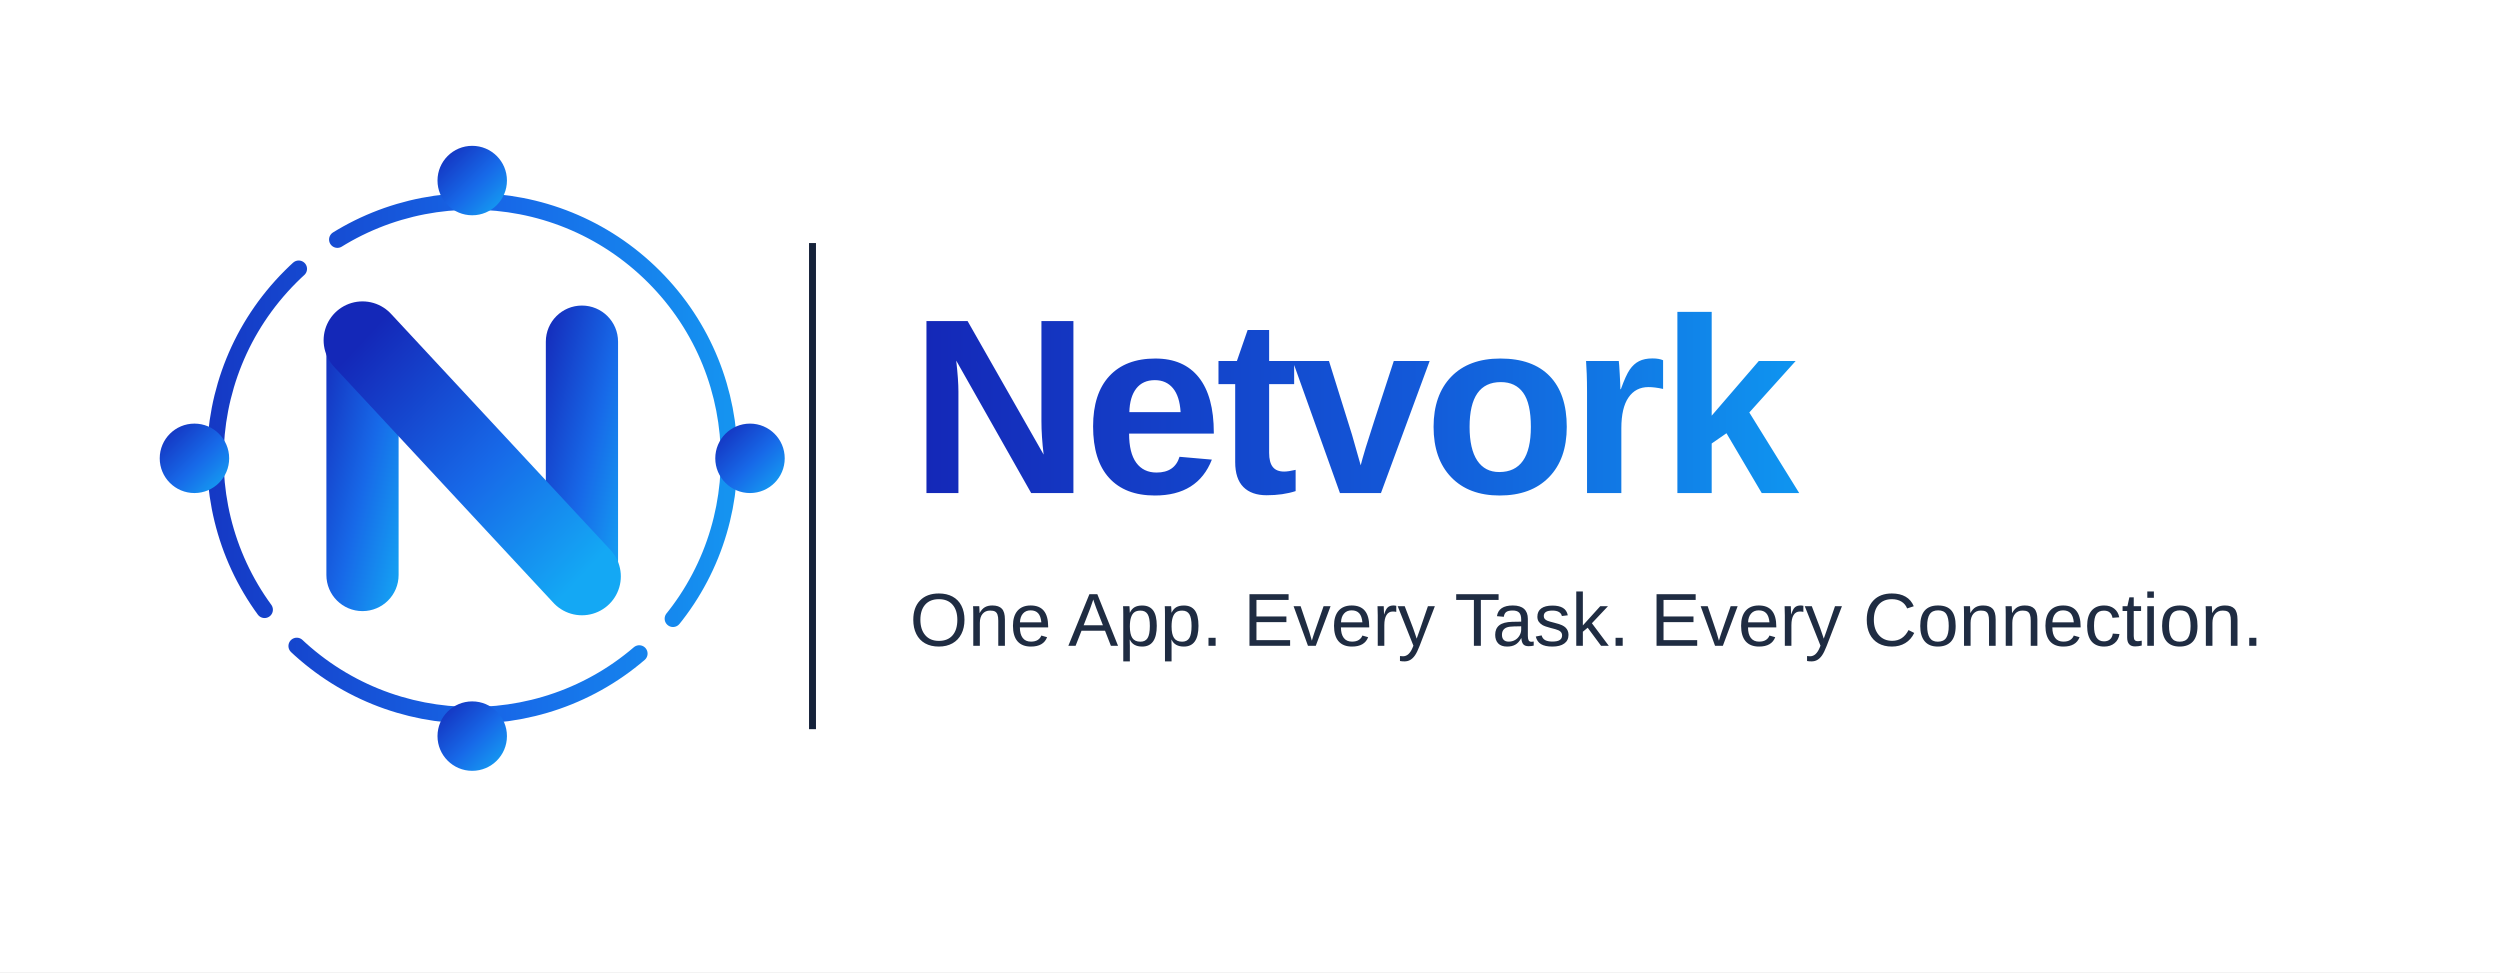
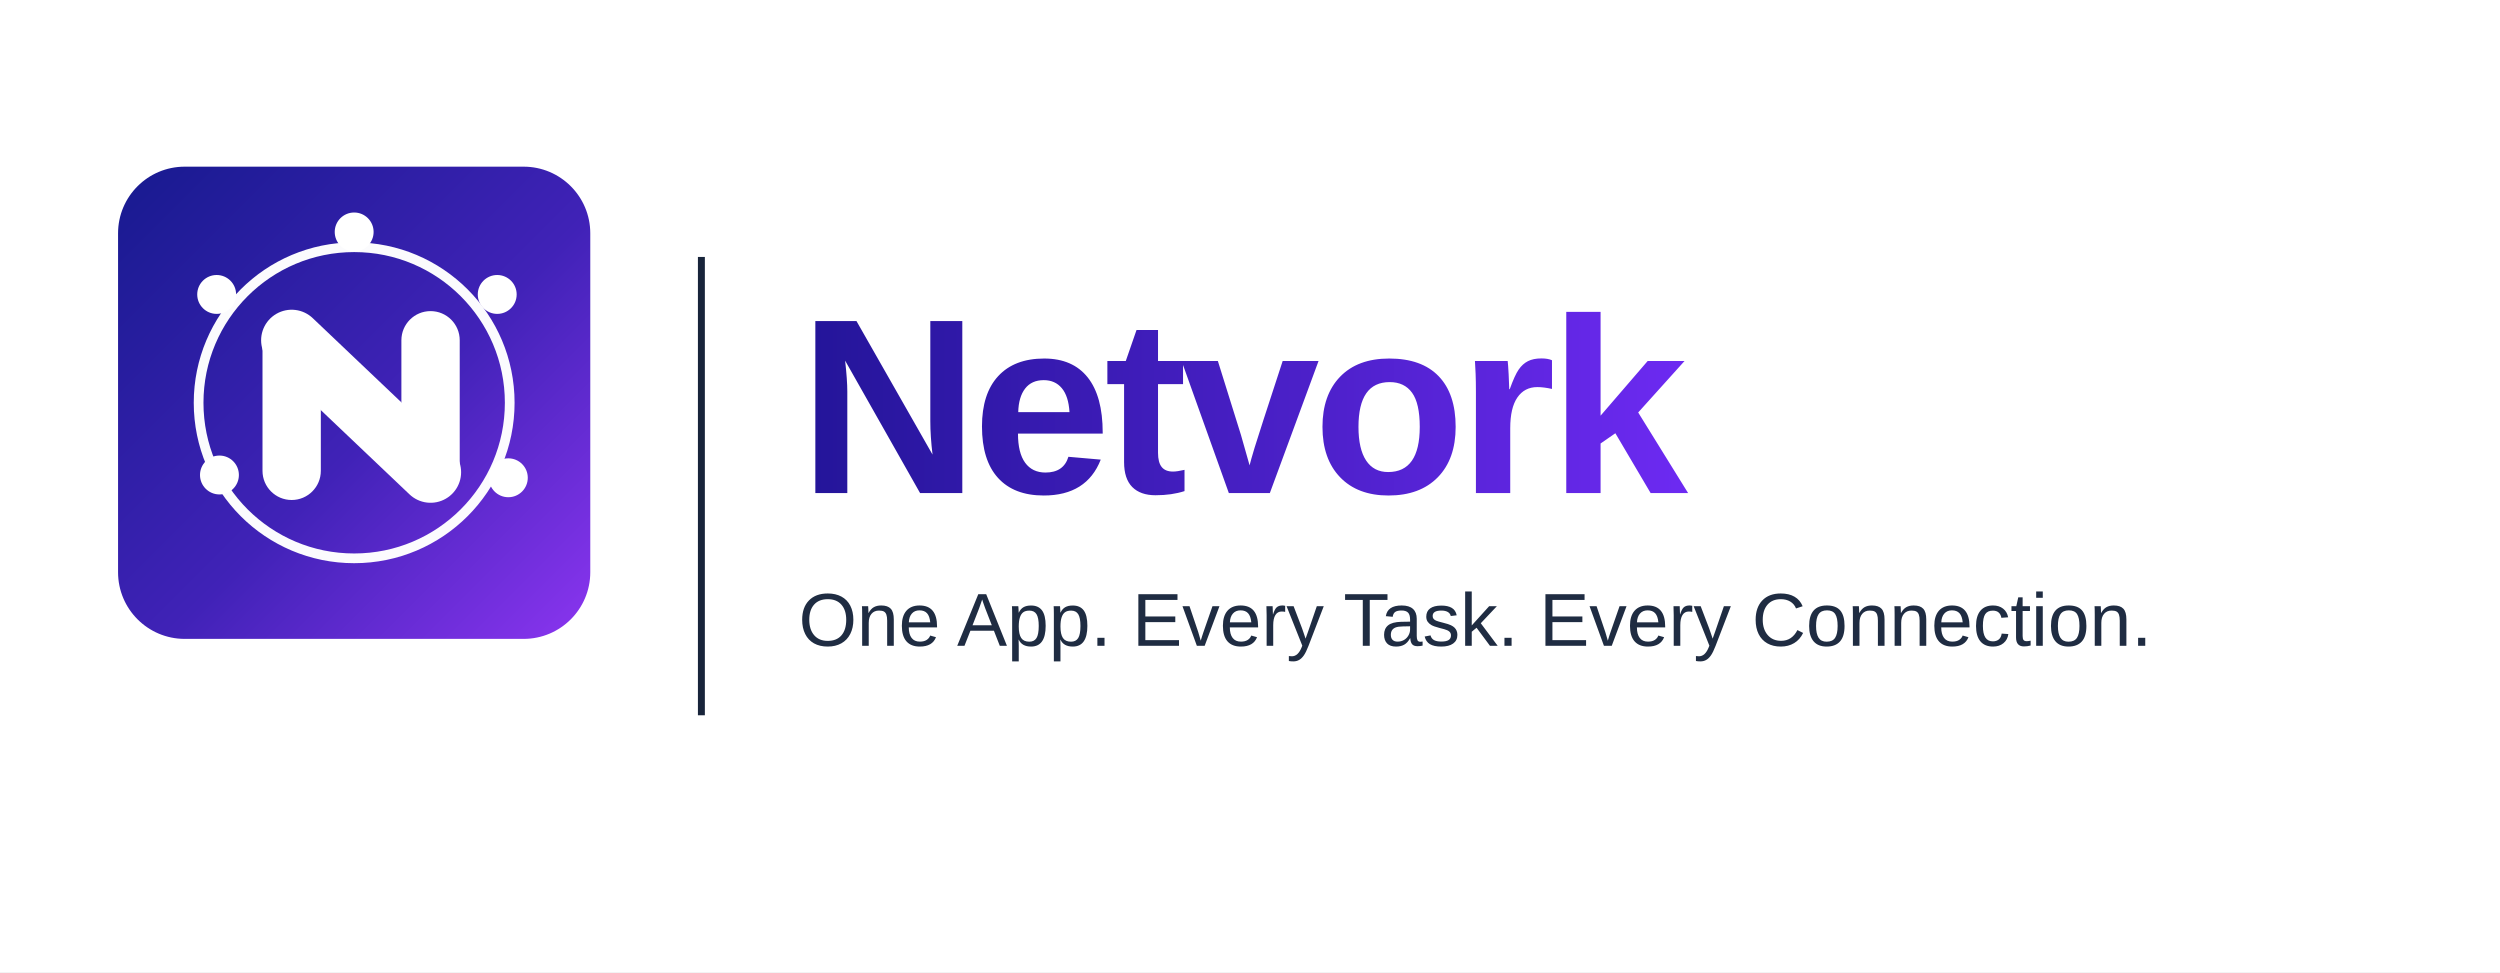
<svg xmlns="http://www.w3.org/2000/svg" width="1800" height="700" viewBox="0 0 1800 700">
  <defs>
-     <linearGradient id="blueGrad" x1="0" y1="0" x2="1" y2="1">
-       <stop offset="0%" stop-color="#1428B8" />
-       <stop offset="55%" stop-color="#1769E8" />
-       <stop offset="100%" stop-color="#14A8F4" />
+     <linearGradient id="purpleIcon" x1="0" y1="0" x2="1" y2="1">
+       <stop offset="0%" stop-color="#171A8F" />
+       <stop offset="55%" stop-color="#4022B7" />
+       <stop offset="100%" stop-color="#8B35F0" />
    </linearGradient>
-     <linearGradient id="wordGrad" x1="0" y1="0" x2="1" y2="0">
-       <stop offset="0%" stop-color="#1428B8" />
-       <stop offset="55%" stop-color="#1358D8" />
-       <stop offset="100%" stop-color="#0F95F0" />
+     <linearGradient id="purpleWord" x1="0" y1="0" x2="1" y2="0">
+       <stop offset="0%" stop-color="#24159A" />
+       <stop offset="55%" stop-color="#4B20C8" />
+       <stop offset="100%" stop-color="#6D2AF2" />
    </linearGradient>
  </defs>
  <rect width="1800" height="700" fill="#FFFFFF" />
-   <g transform="translate(85,75)">
-     <circle cx="255" cy="255" r="185" fill="none" stroke="url(#blueGrad)" stroke-width="12" stroke-dasharray="270 35 270 35 270 35 270 35" stroke-linecap="round" transform="rotate(-45 255 255)" />
-     <circle cx="255" cy="55" r="25" fill="url(#blueGrad)" />
-     <circle cx="455" cy="255" r="25" fill="url(#blueGrad)" />
-     <circle cx="255" cy="455" r="25" fill="url(#blueGrad)" />
-     <circle cx="55" cy="255" r="25" fill="url(#blueGrad)" />
-     <rect x="150" y="145" width="52" height="220" rx="26" fill="url(#blueGrad)" />
-     <rect x="308" y="145" width="52" height="220" rx="26" fill="url(#blueGrad)" />
-     <path d="M176 170 L334 340" fill="none" stroke="url(#blueGrad)" stroke-width="56" stroke-linecap="round" stroke-linejoin="round" />
+   <g transform="translate(85,120)">
+     <rect x="0" y="0" width="340" height="340" rx="48" fill="url(#purpleIcon)" />
+     <circle cx="170" cy="170" r="112" fill="none" stroke="#FFFFFF" stroke-width="7" opacity="0.98" />
+     <circle cx="170" cy="47" r="14" fill="#FFFFFF" />
+     <circle cx="273" cy="92" r="14" fill="#FFFFFF" />
+     <circle cx="281" cy="224" r="14" fill="#FFFFFF" />
+     <circle cx="73" cy="222" r="14" fill="#FFFFFF" />
+     <circle cx="71" cy="92" r="14" fill="#FFFFFF" />
+     <rect x="104" y="104" width="42" height="136" rx="21" fill="#FFFFFF" />
+     <rect x="204" y="104" width="42" height="136" rx="21" fill="#FFFFFF" />
+     <path d="M125 125 L225 220" fill="none" stroke="#FFFFFF" stroke-width="44" stroke-linecap="round" stroke-linejoin="round" />
  </g>
-   <line x1="585" y1="175" x2="585" y2="525" stroke="#15223A" stroke-width="5" />
-   <text x="655" y="355" font-family="Arial, Helvetica, sans-serif" font-size="180" font-weight="700" letter-spacing="-5" fill="url(#wordGrad)">Netvork</text>
-   <text x="655" y="465" font-family="Arial, Helvetica, sans-serif" font-size="54" font-weight="400" fill="#1F2C42">One App. Every Task. Every Connection.</text>
+   <line x1="505" y1="185" x2="505" y2="515" stroke="#18243A" stroke-width="5" />
+   <text x="575" y="355" font-family="Arial, Helvetica, sans-serif" font-size="180" font-weight="700" letter-spacing="-5" fill="url(#purpleWord)">Netvork</text>
+   <text x="575" y="465" font-family="Arial, Helvetica, sans-serif" font-size="54" font-weight="400" fill="#1F2C42">One App. Every Task. Every Connection.</text>
</svg>
